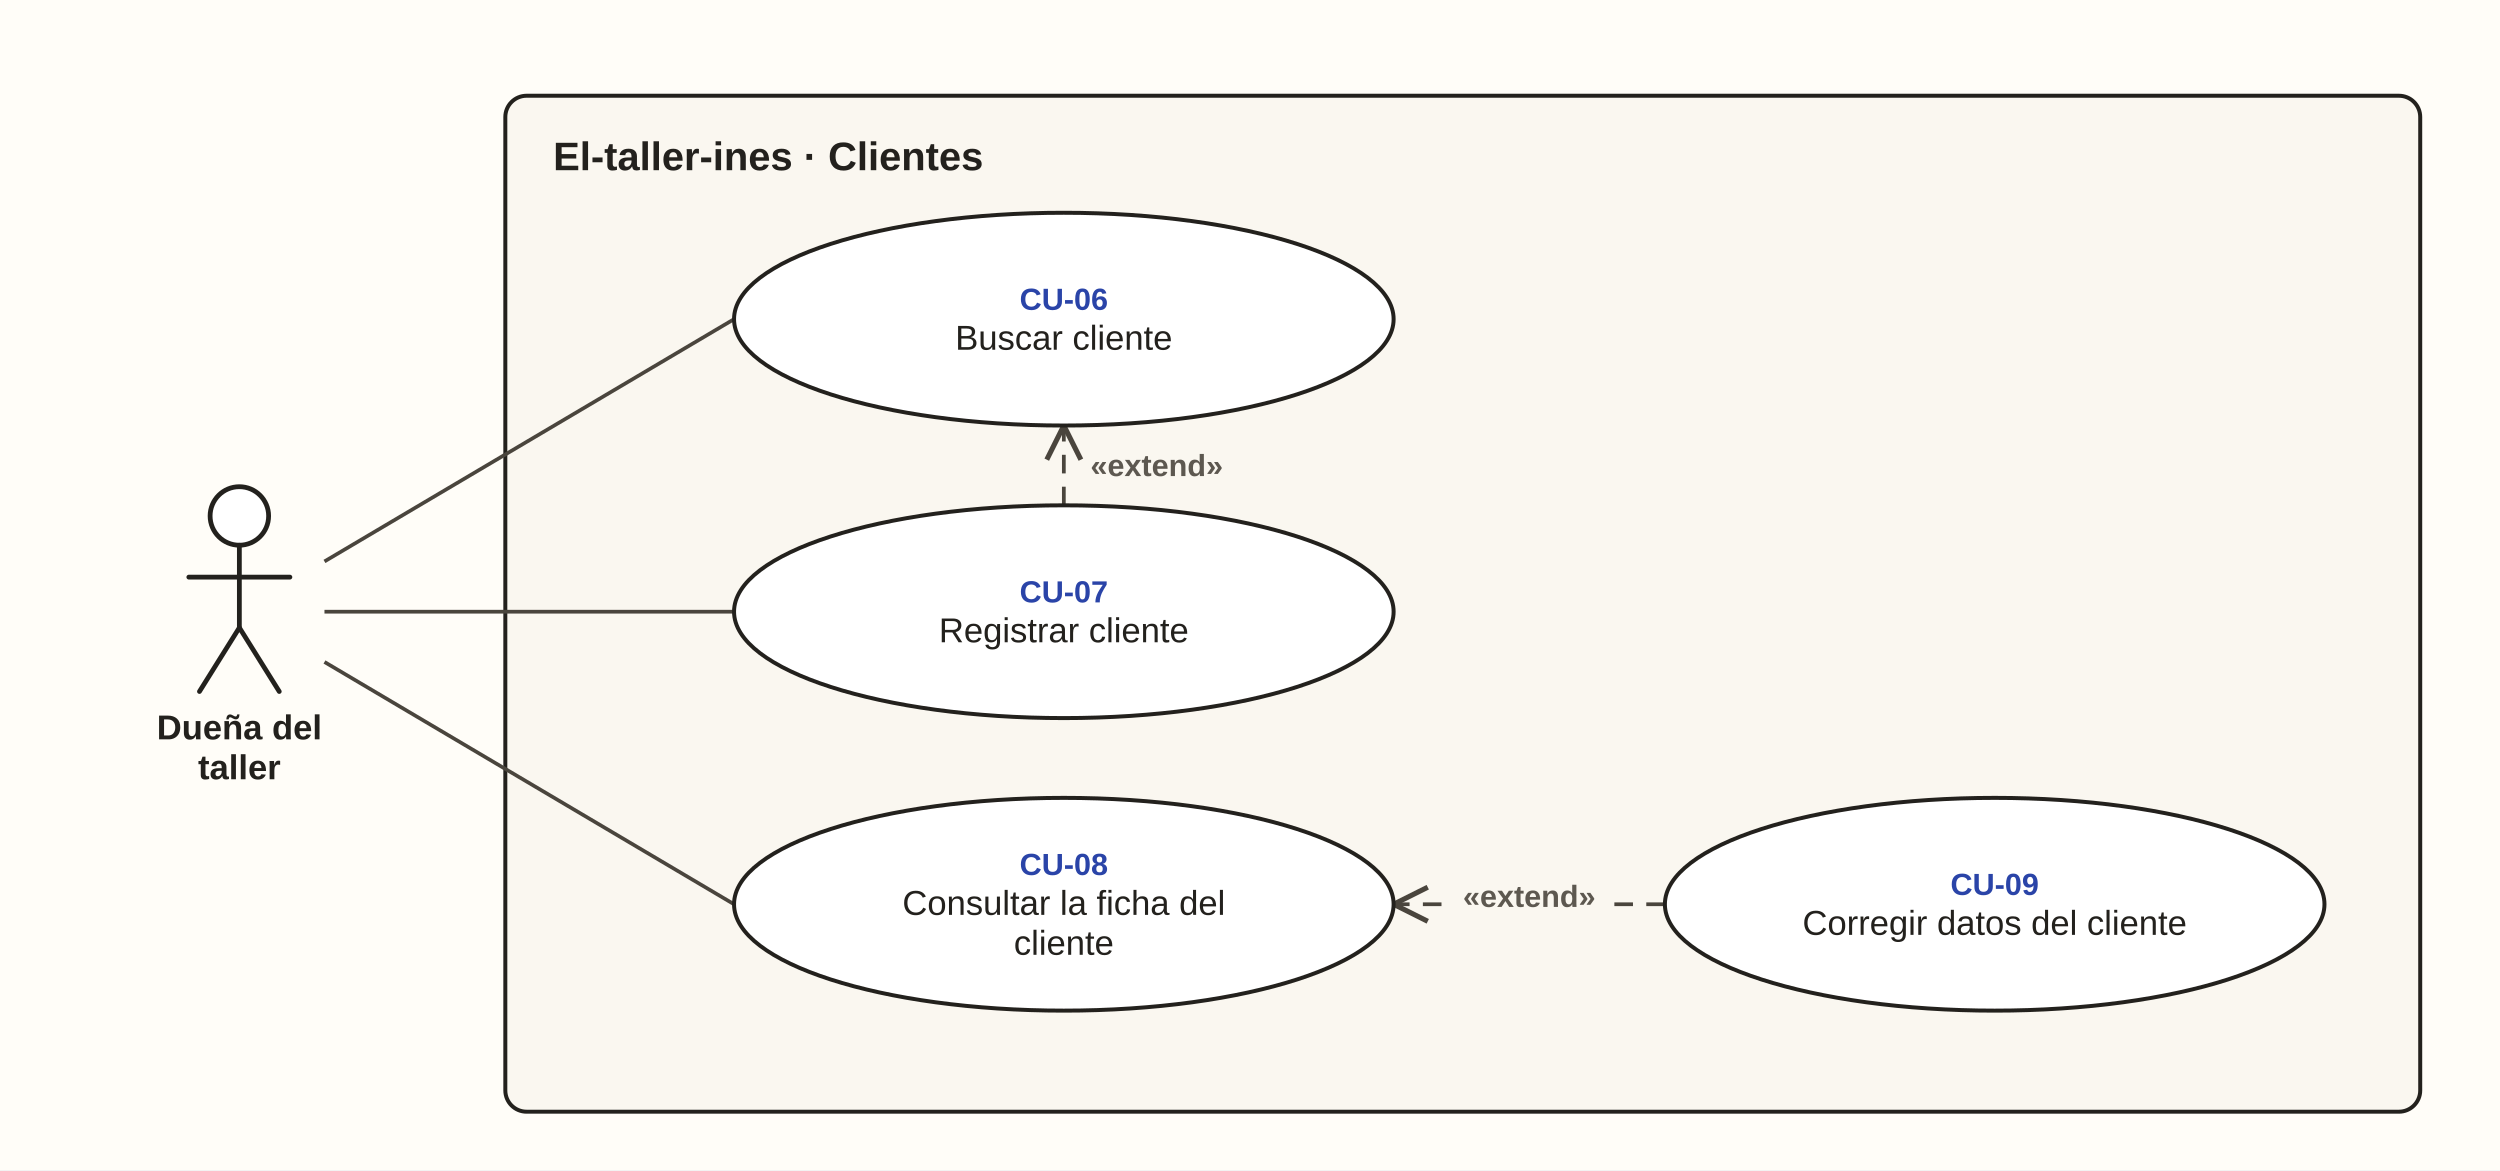
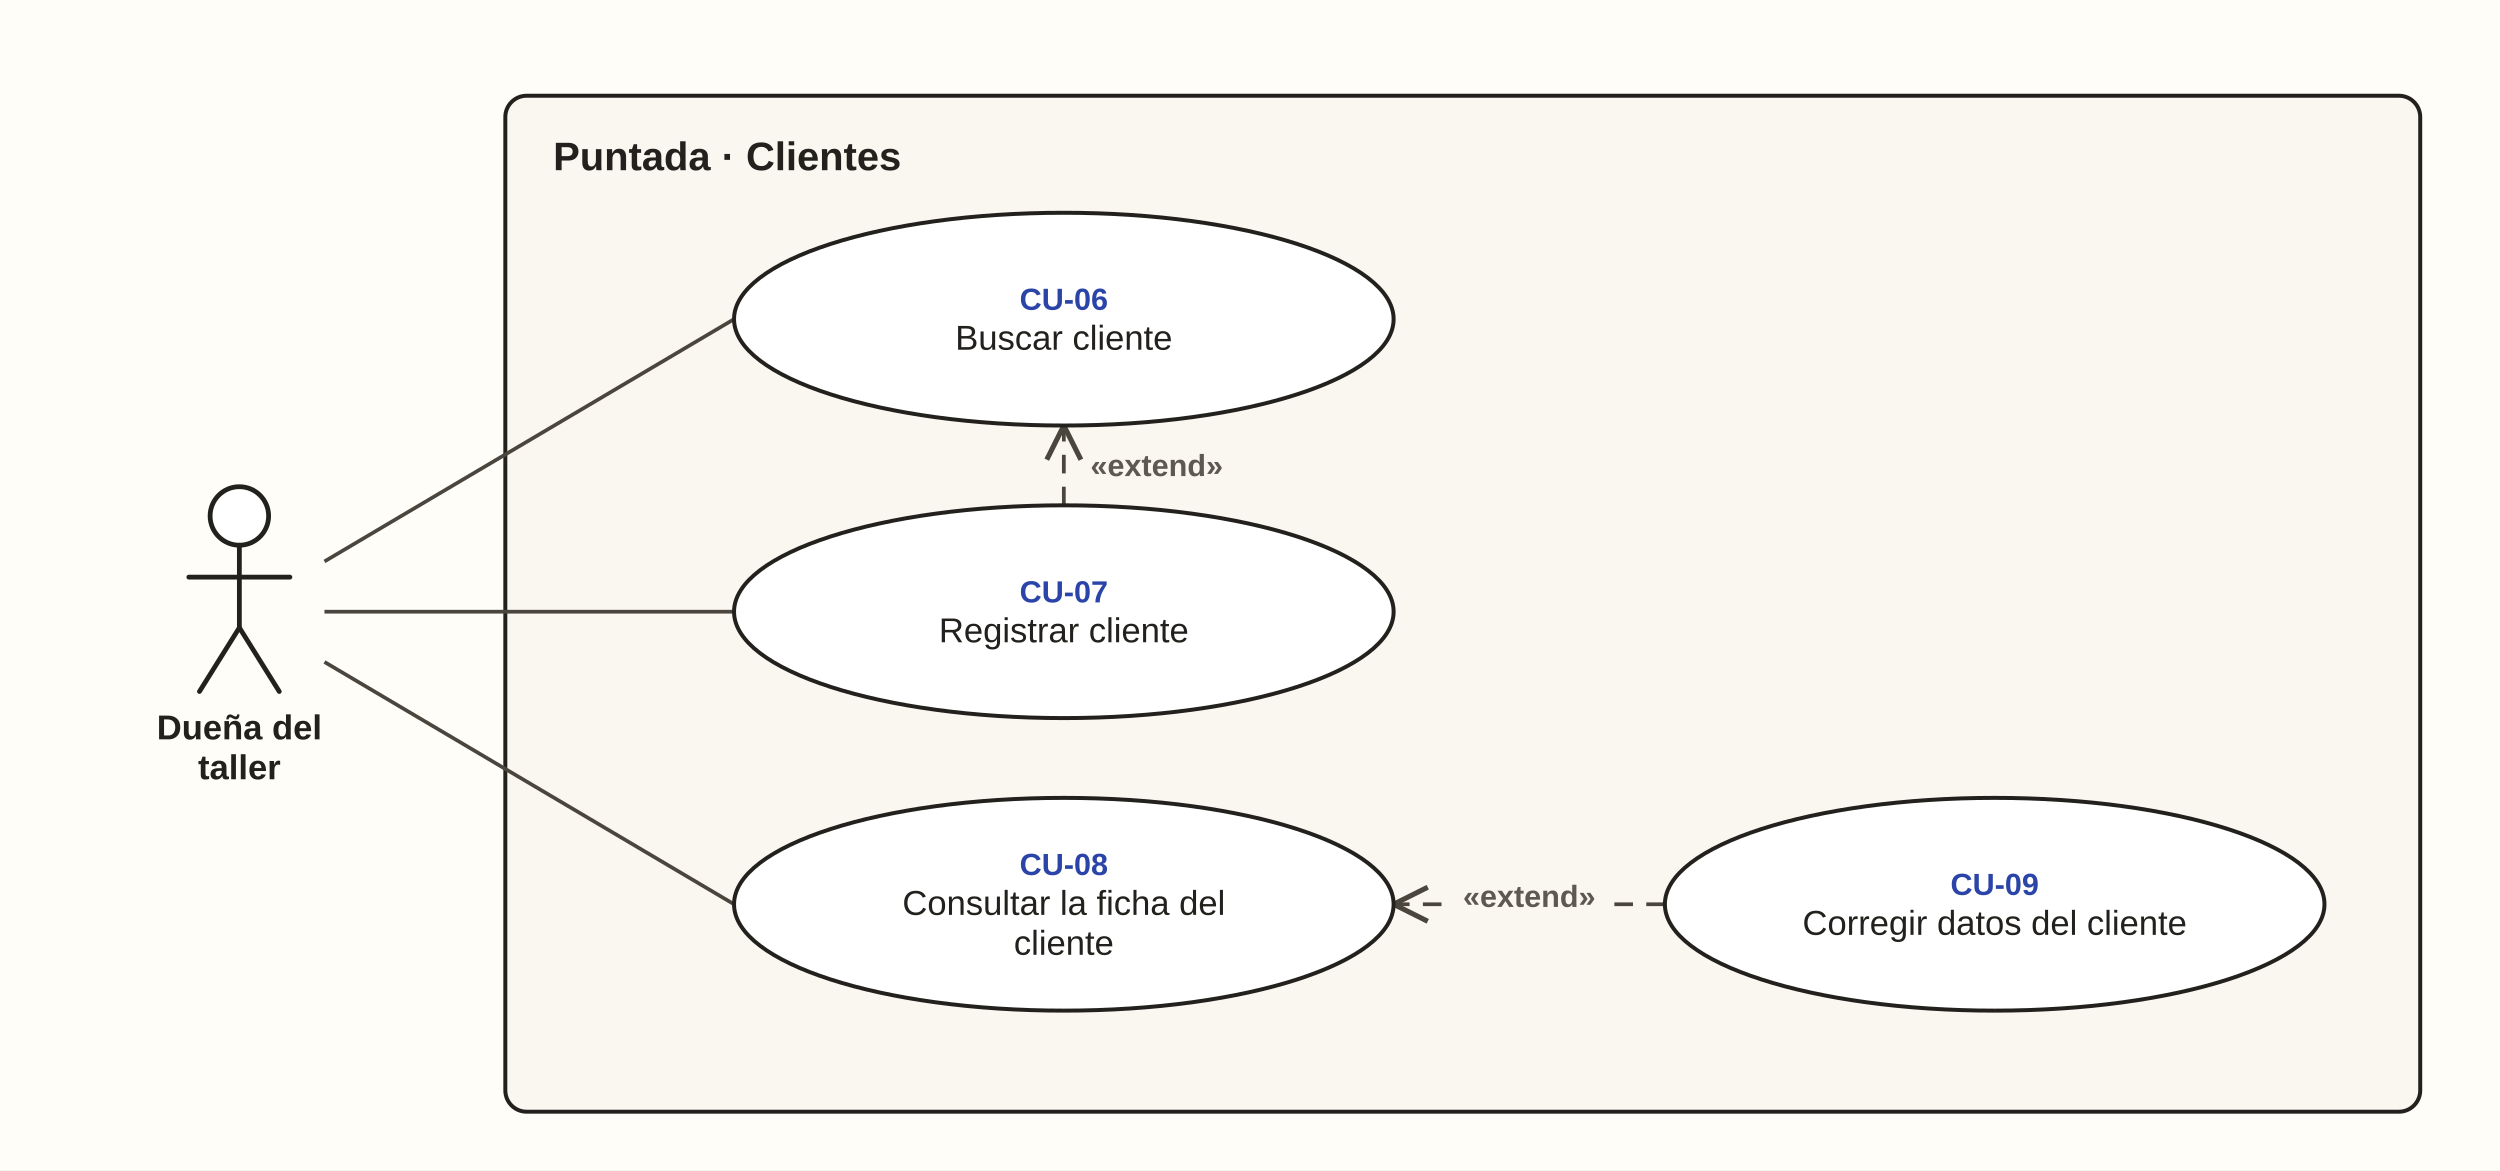
<svg xmlns="http://www.w3.org/2000/svg" viewBox="0 0 940 440" width="940" height="440" font-family="'Source Sans 3', 'Segoe UI', Arial, sans-serif" role="img" aria-label="Casos de uso · Clientes">
  <defs>
    <marker id="abierta-02-duena-clientes" viewBox="0 0 12 12" refX="11" refY="6" markerWidth="11" markerHeight="11" orient="auto">
      <path d="M1 1 L11 6 L1 11" fill="none" stroke="#4a453d" stroke-width="1.5" />
    </marker>
    <marker id="triangulo-02-duena-clientes" viewBox="0 0 14 14" refX="13" refY="7" markerWidth="14" markerHeight="14" orient="auto">
      <path d="M1 1 L13 7 L1 13 z" fill="#fffdf8" stroke="#4a453d" stroke-width="1.5" />
    </marker>
  </defs>
  <rect width="940" height="440" fill="#fffdf8" />
  <rect x="190" y="36" width="720" height="382" rx="8" fill="#faf7f0" stroke="#23211d" stroke-width="1.5" />
-   <text x="208.0" y="64.0" font-size="15" font-weight="700" fill="#23211d" text-anchor="start">El-taller-ines · Clientes</text>
+   <text x="208.0" y="64.0" font-size="15" font-weight="700" fill="#23211d" text-anchor="start">Puntada · Clientes</text>
  <line x1="122.0" y1="211.1" x2="276.0" y2="120.0" stroke="#4a453d" stroke-width="1.4" />
  <line x1="122.0" y1="230.0" x2="276.0" y2="230.0" stroke="#4a453d" stroke-width="1.4" />
  <line x1="122.0" y1="248.9" x2="276.0" y2="340.0" stroke="#4a453d" stroke-width="1.4" />
  <line x1="400.0" y1="190.0" x2="400.0" y2="160.0" stroke="#4a453d" stroke-width="1.4" stroke-dasharray="7 5" marker-end="url(#abierta-02-duena-clientes)" />
  <text x="410.0" y="179.0" font-size="11.5" font-weight="600" fill="#5d5850" text-anchor="start">«extend»</text>
  <line x1="626.0" y1="340.0" x2="524.0" y2="340.0" stroke="#4a453d" stroke-width="1.4" stroke-dasharray="7 5" marker-end="url(#abierta-02-duena-clientes)" />
  <rect x="545.0" y="328.0" width="60" height="17" rx="3" fill="#faf7f0" />
  <text x="575.0" y="341.0" font-size="11.5" font-weight="600" fill="#5d5850" text-anchor="middle">«extend»</text>
  <circle cx="90" cy="194" r="11" fill="#ffffff" stroke="#23211d" stroke-width="1.8" />
  <line x1="90" y1="205" x2="90" y2="236" stroke="#23211d" stroke-width="1.8" fill="none" stroke-linecap="round" />
  <line x1="71" y1="217" x2="109" y2="217" stroke="#23211d" stroke-width="1.8" fill="none" stroke-linecap="round" />
  <polyline points="75,260 90,236 105,260" stroke="#23211d" stroke-width="1.8" fill="none" stroke-linecap="round" />
  <text x="90.0" y="278.0" font-size="13" font-weight="700" fill="#23211d" text-anchor="middle">Dueña del</text>
  <text x="90.0" y="293.0" font-size="13" font-weight="700" fill="#23211d" text-anchor="middle">taller</text>
  <ellipse cx="400" cy="120" rx="124" ry="40" fill="#ffffff" stroke="#23211d" stroke-width="1.5" />
  <text x="400.0" y="116.5" font-size="11.5" font-weight="700" fill="#2a44a8" text-anchor="middle">CU-06</text>
  <text x="400.0" y="131.5" font-size="13" font-weight="400" fill="#23211d" text-anchor="middle">Buscar cliente</text>
  <ellipse cx="400" cy="230" rx="124" ry="40" fill="#ffffff" stroke="#23211d" stroke-width="1.5" />
  <text x="400.0" y="226.5" font-size="11.5" font-weight="700" fill="#2a44a8" text-anchor="middle">CU-07</text>
  <text x="400.0" y="241.5" font-size="13" font-weight="400" fill="#23211d" text-anchor="middle">Registrar cliente</text>
  <ellipse cx="400" cy="340" rx="124" ry="40" fill="#ffffff" stroke="#23211d" stroke-width="1.5" />
  <text x="400.0" y="329.0" font-size="11.5" font-weight="700" fill="#2a44a8" text-anchor="middle">CU-08</text>
  <text x="400.0" y="344.0" font-size="13" font-weight="400" fill="#23211d" text-anchor="middle">Consultar la ficha del</text>
  <text x="400.0" y="359.0" font-size="13" font-weight="400" fill="#23211d" text-anchor="middle">cliente</text>
  <ellipse cx="750" cy="340" rx="124" ry="40" fill="#ffffff" stroke="#23211d" stroke-width="1.5" />
  <text x="750.0" y="336.5" font-size="11.5" font-weight="700" fill="#2a44a8" text-anchor="middle">CU-09</text>
  <text x="750.0" y="351.5" font-size="13" font-weight="400" fill="#23211d" text-anchor="middle">Corregir datos del cliente</text>
</svg>
